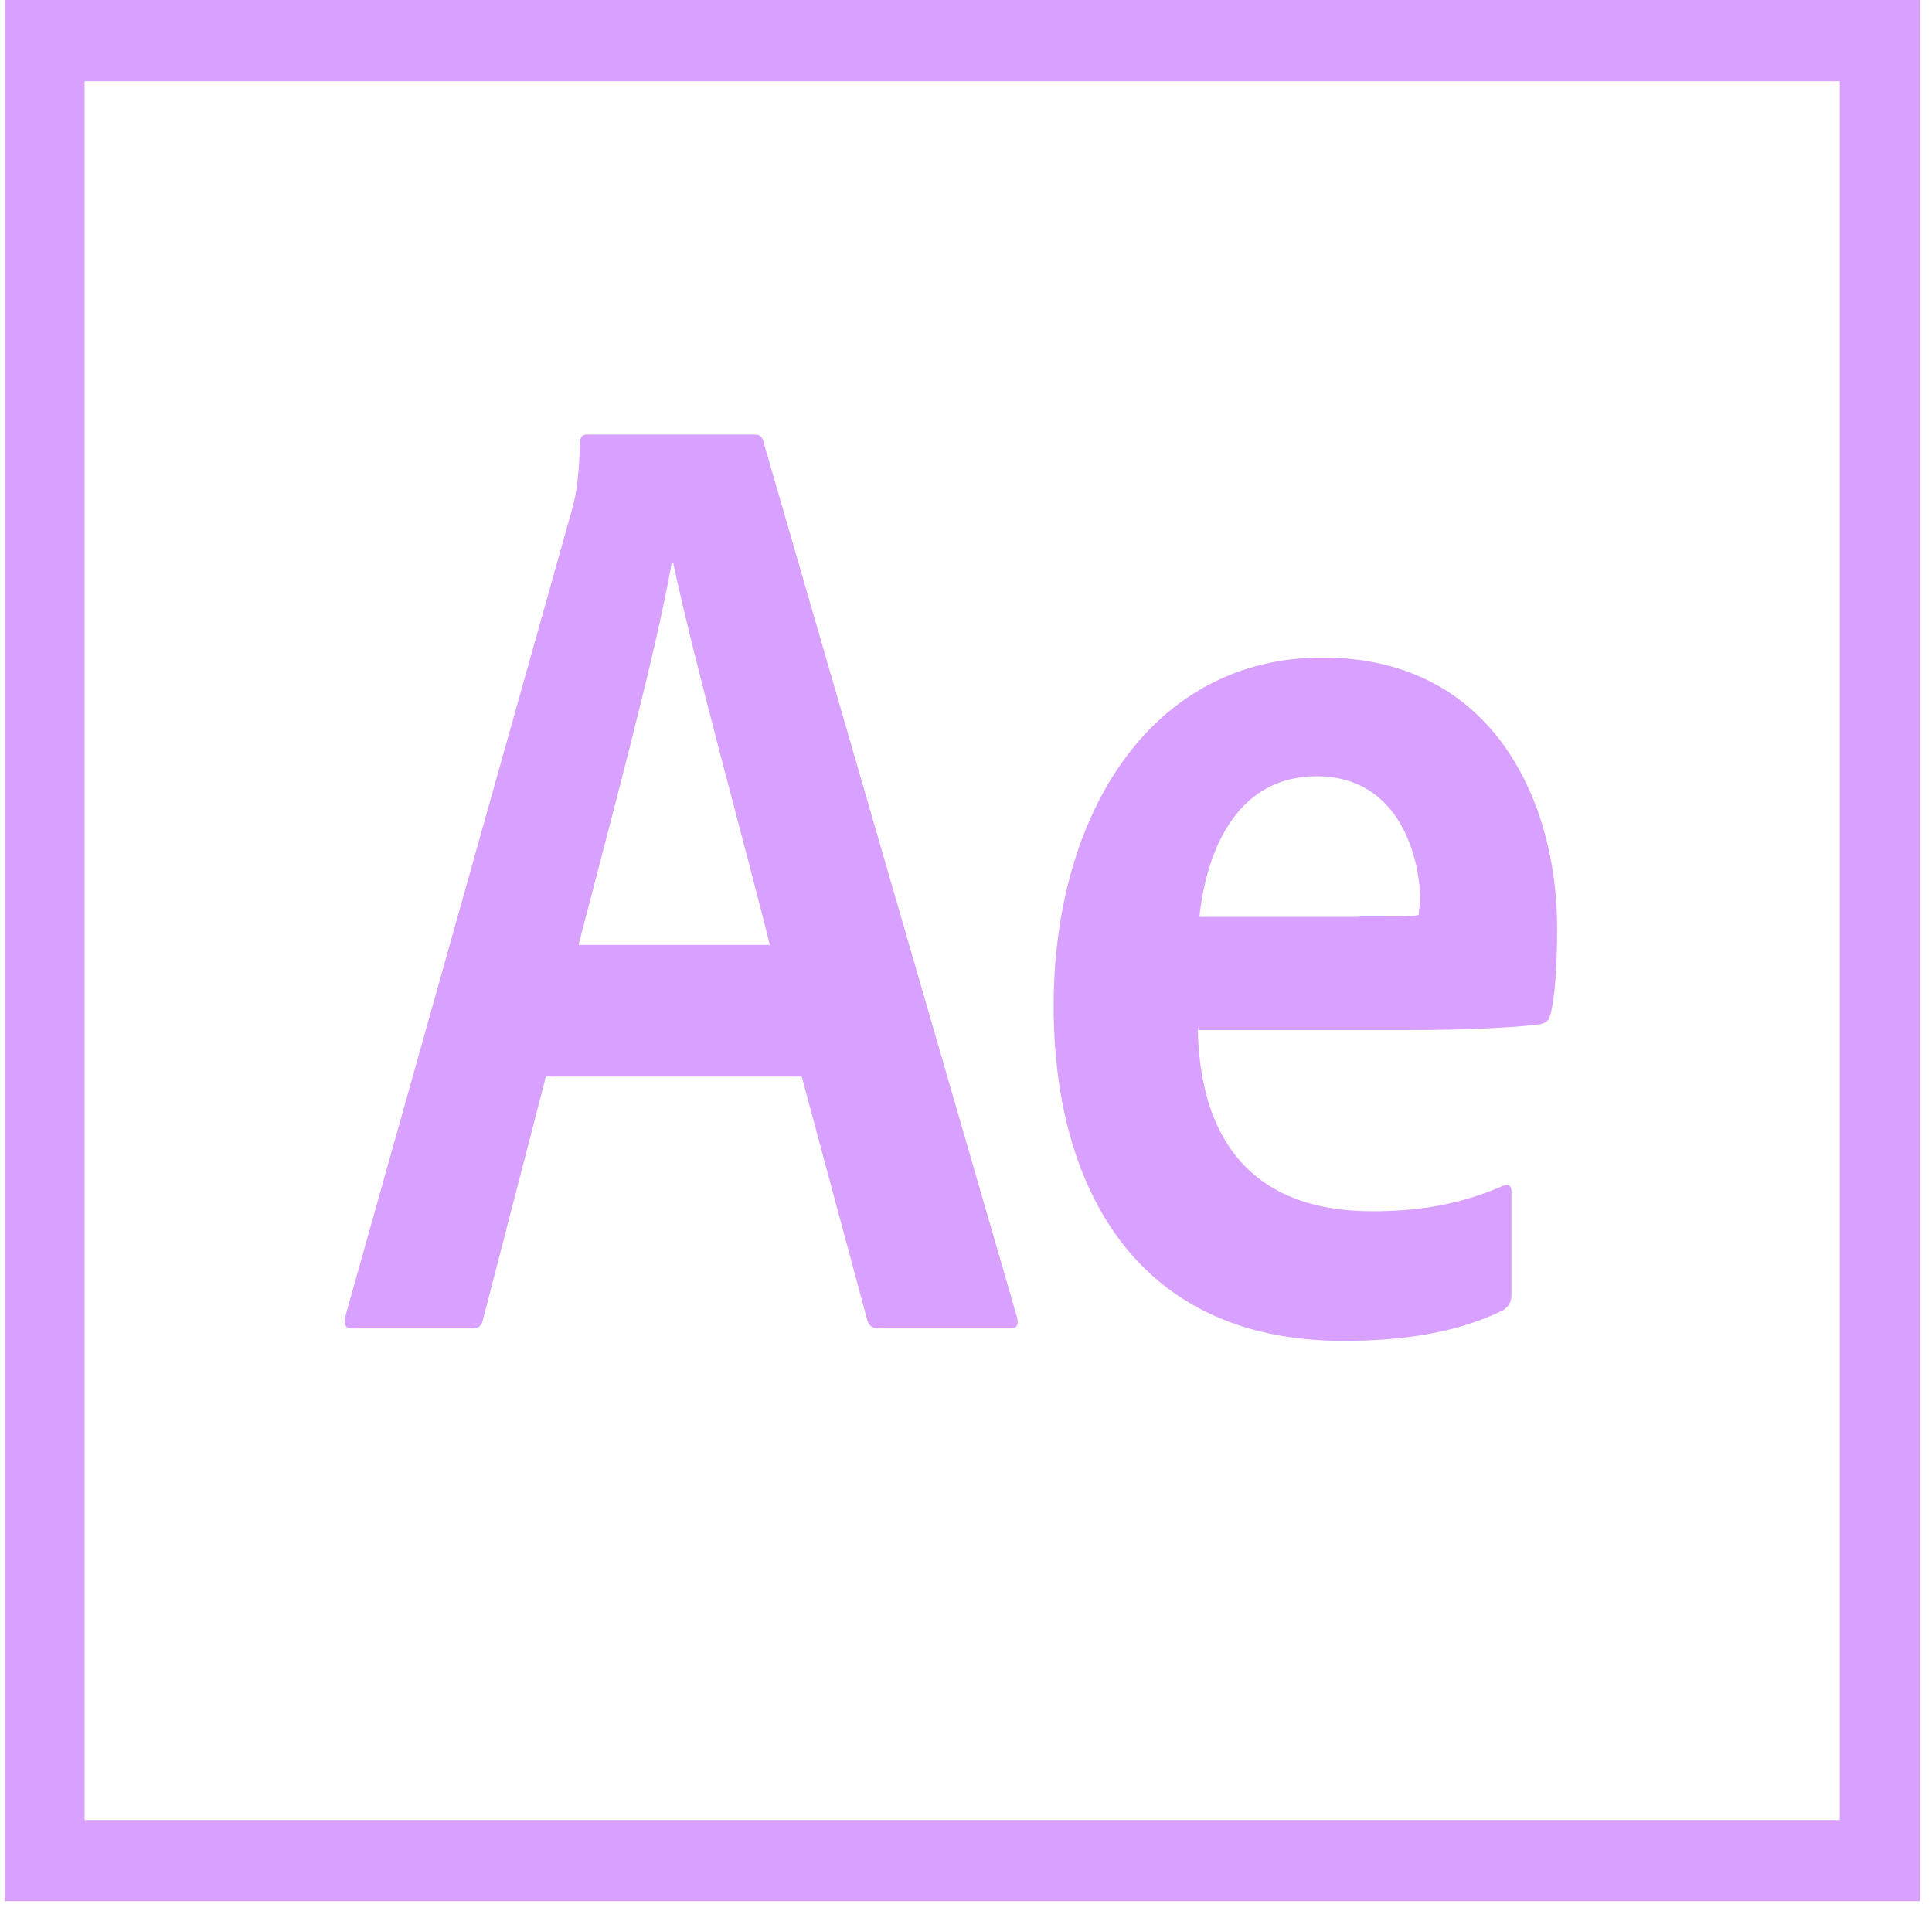
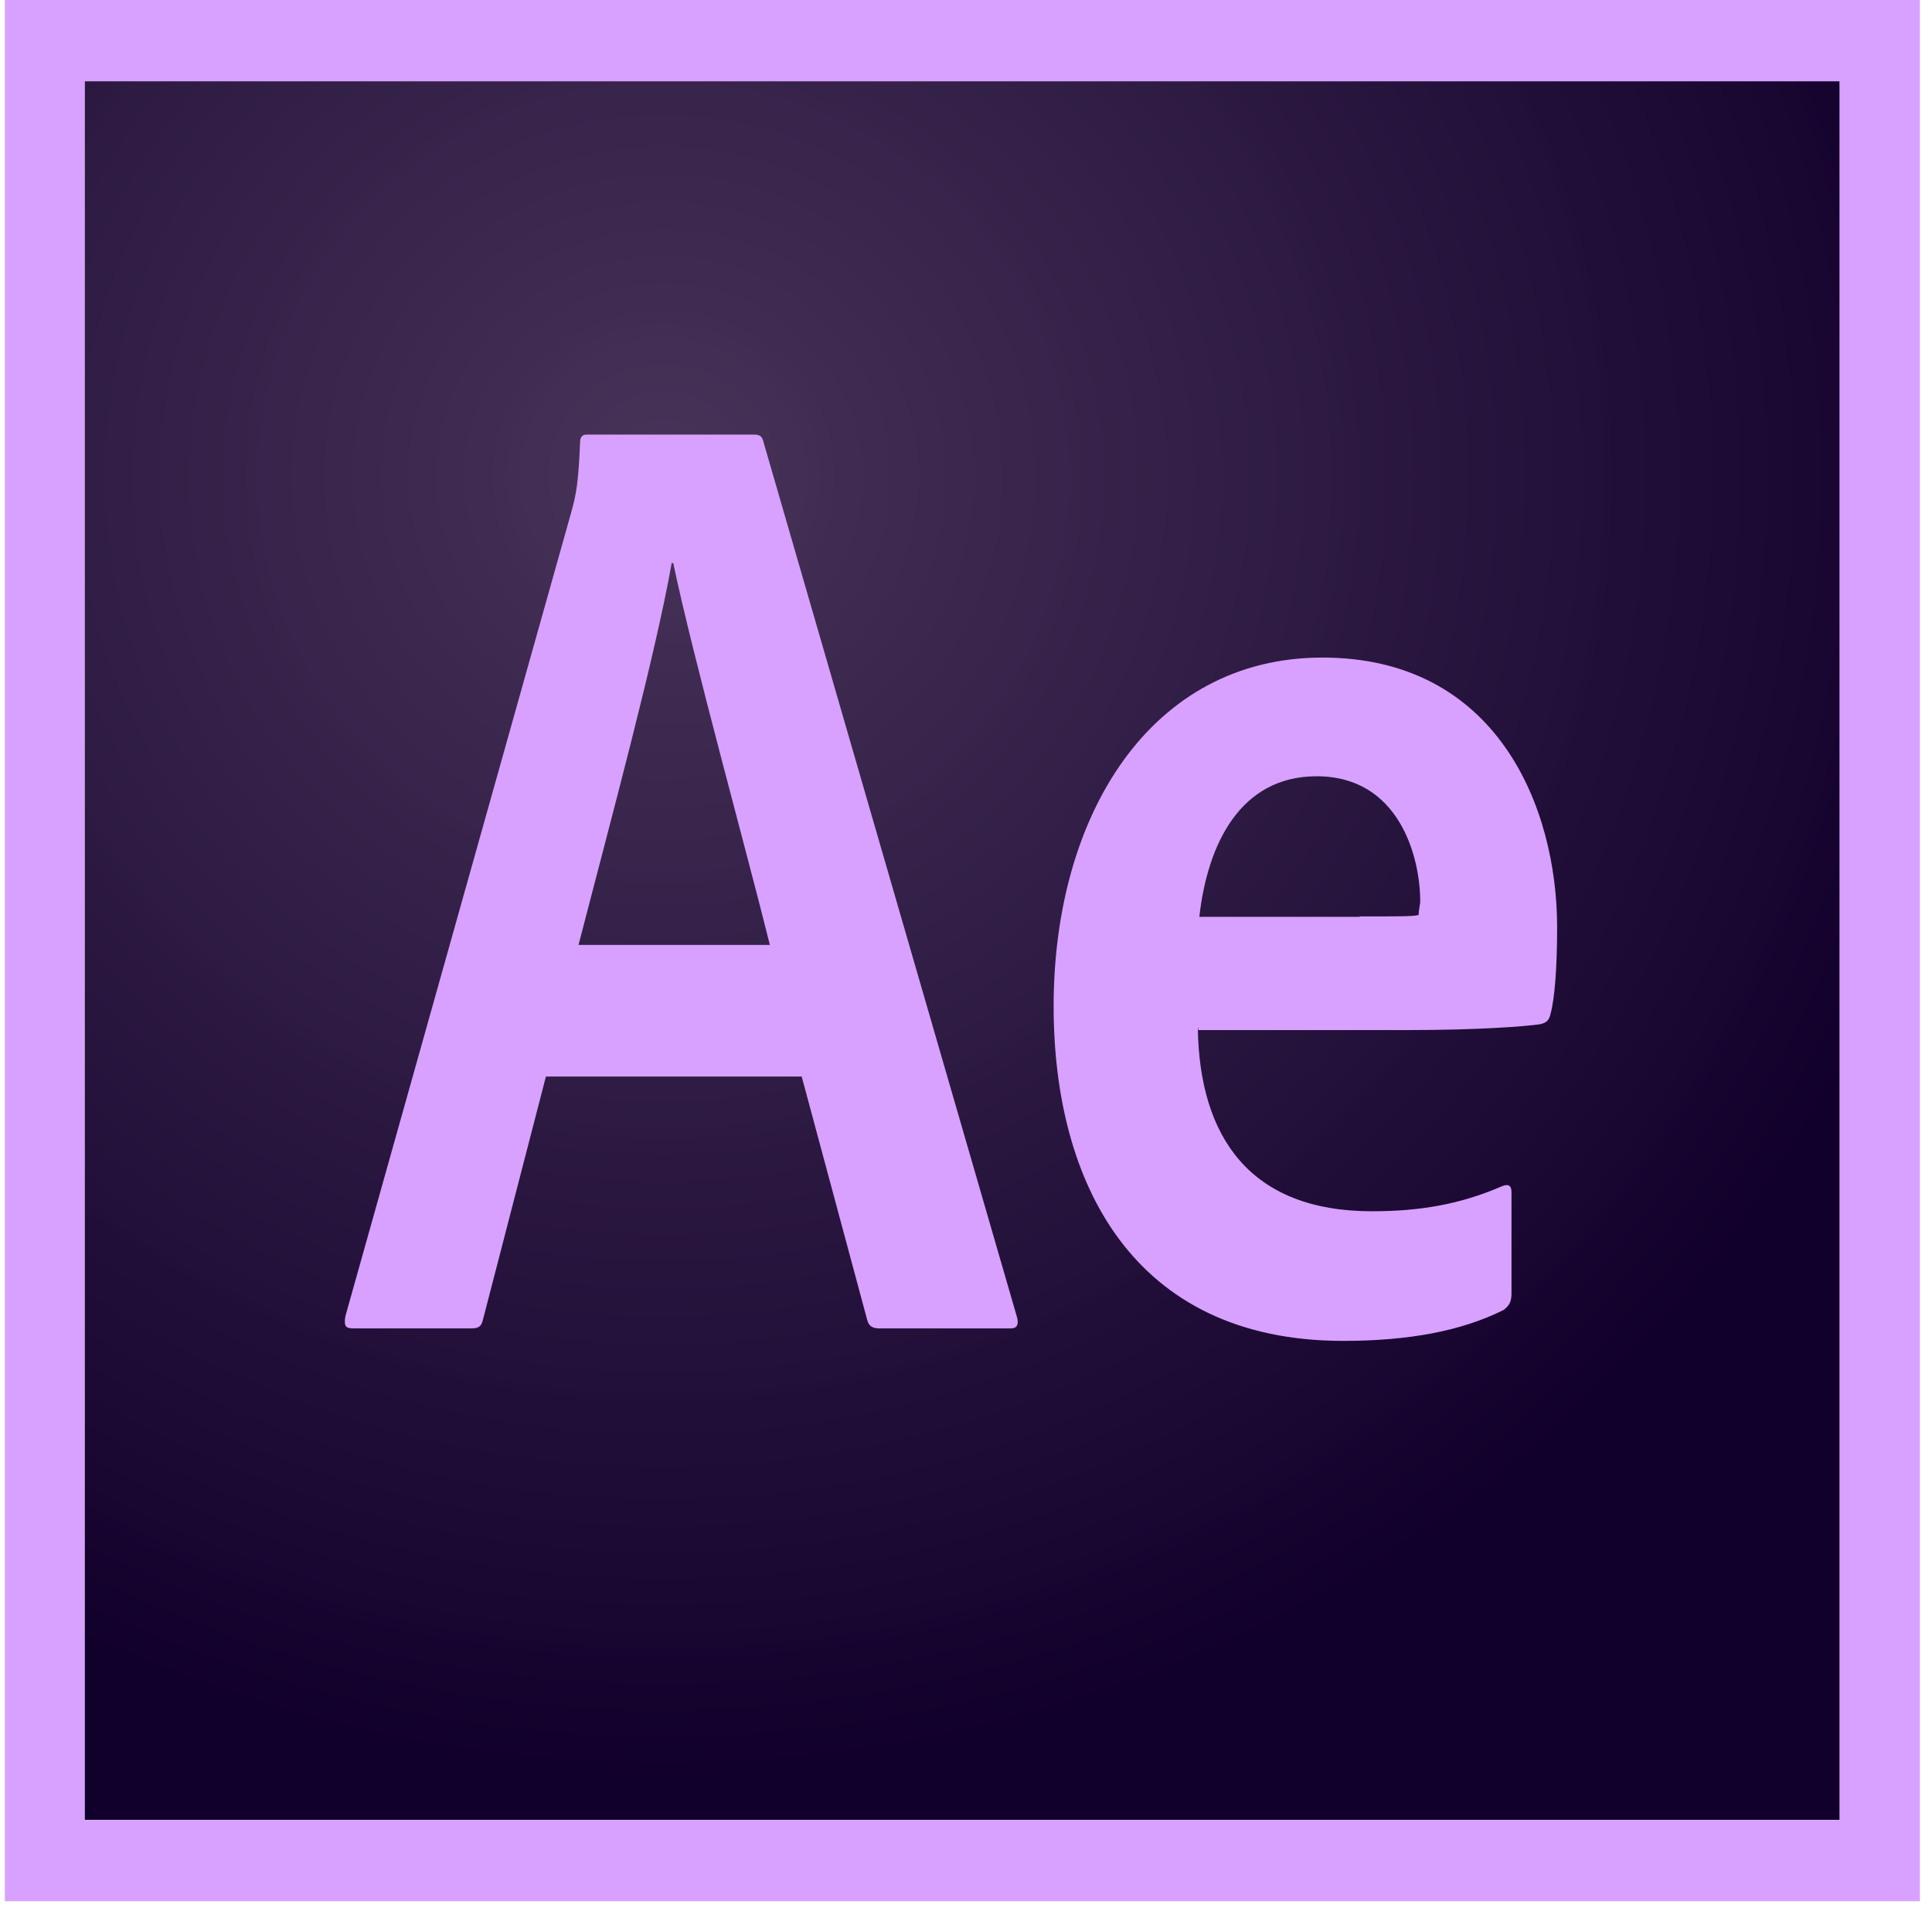
<svg xmlns="http://www.w3.org/2000/svg" width="90" height="89" viewBox="0 0 90 89" fill="none">
+   <path d="M3.941 3.783H85.702V84.788H3.941V3.783Z" fill="url(#paint0_radial_179_255)" />
  <path d="M3.941 3.784H85.702V84.789H3.941V3.784ZM0.226 88.572H89.435V0H0.226V88.572ZM63.337 42.694C65.231 42.694 65.909 42.694 66.088 42.622C66.088 42.349 66.159 42.167 66.159 41.985C66.159 39.948 65.195 36.164 61.336 36.164C57.764 36.164 56.245 39.347 55.87 42.713H63.337V42.694ZM55.799 47.879C55.87 52.991 58.246 56.429 63.909 56.429C66.106 56.429 67.999 56.12 69.964 55.264C70.232 55.155 70.411 55.192 70.411 55.537V60.267C70.411 60.649 70.304 60.831 70.036 61.031C68.071 62.013 65.606 62.468 62.569 62.468C52.762 62.468 49.082 55.083 49.082 46.878C49.082 37.947 53.619 30.634 61.604 30.634C69.714 30.634 72.537 37.565 72.537 43.204C72.537 45.023 72.43 46.496 72.233 47.224C72.162 47.533 72.054 47.642 71.751 47.715C71 47.824 68.821 47.988 65.552 47.988H55.817V47.879H55.799ZM35.863 44.022C34.827 39.82 32.291 30.67 31.362 26.232H31.29C30.504 30.652 28.468 38.147 26.949 44.022H35.863ZM25.431 50.153L22.501 61.468C22.43 61.777 22.323 61.886 21.948 61.886H16.464C16.088 61.886 16.017 61.777 16.088 61.322L26.646 23.739C26.824 23.066 26.949 22.521 27.021 20.629C27.021 20.356 27.128 20.247 27.325 20.247H35.131C35.399 20.247 35.506 20.319 35.577 20.629L47.385 61.395C47.456 61.704 47.385 61.886 47.081 61.886H40.954C40.651 61.886 40.472 61.777 40.401 61.504L37.346 50.153H25.431Z" fill="#D8A1FF" />
+   <defs>
+     <radialGradient id="paint0_radial_179_255" cx="0" cy="0" r="1" gradientUnits="userSpaceOnUse" gradientTransform="translate(30.8939 21.9444) scale(62.1407 61.2673)">
+       <stop stop-color="#442F55" stop-opacity="0.98" />
+       <stop offset="1" stop-color="#12002C" />
+     </radialGradient>
+   </defs>
</svg>
